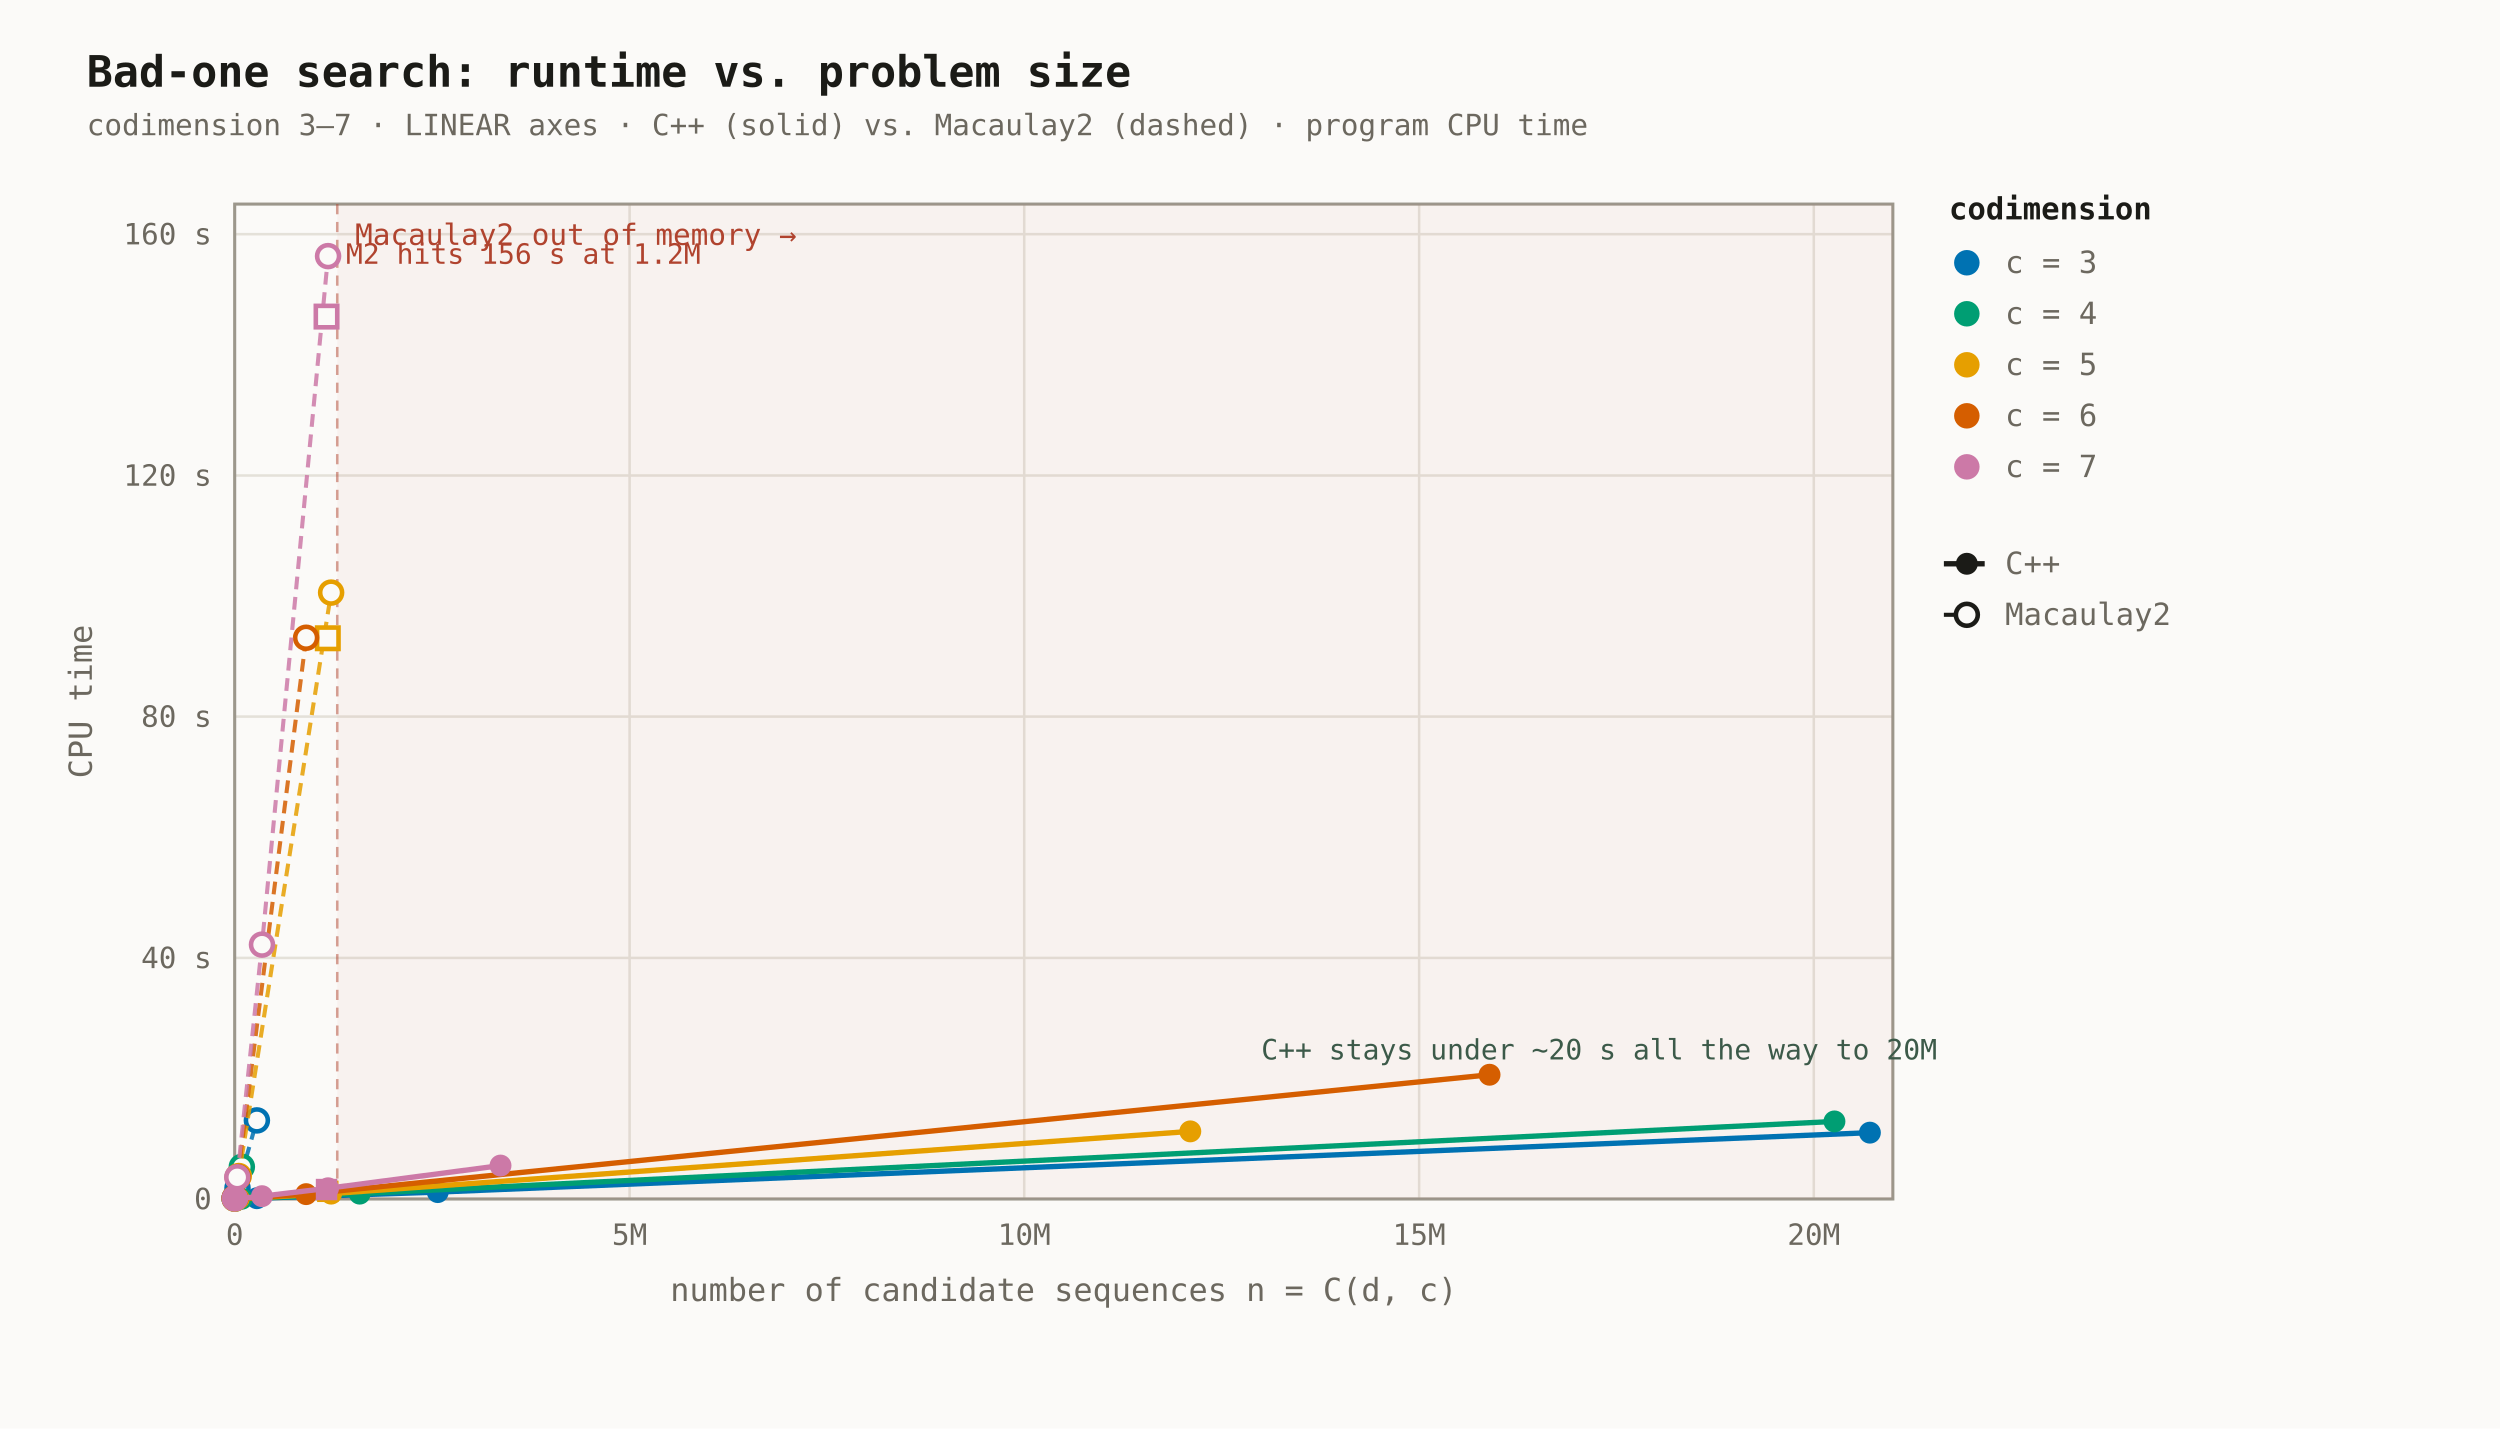
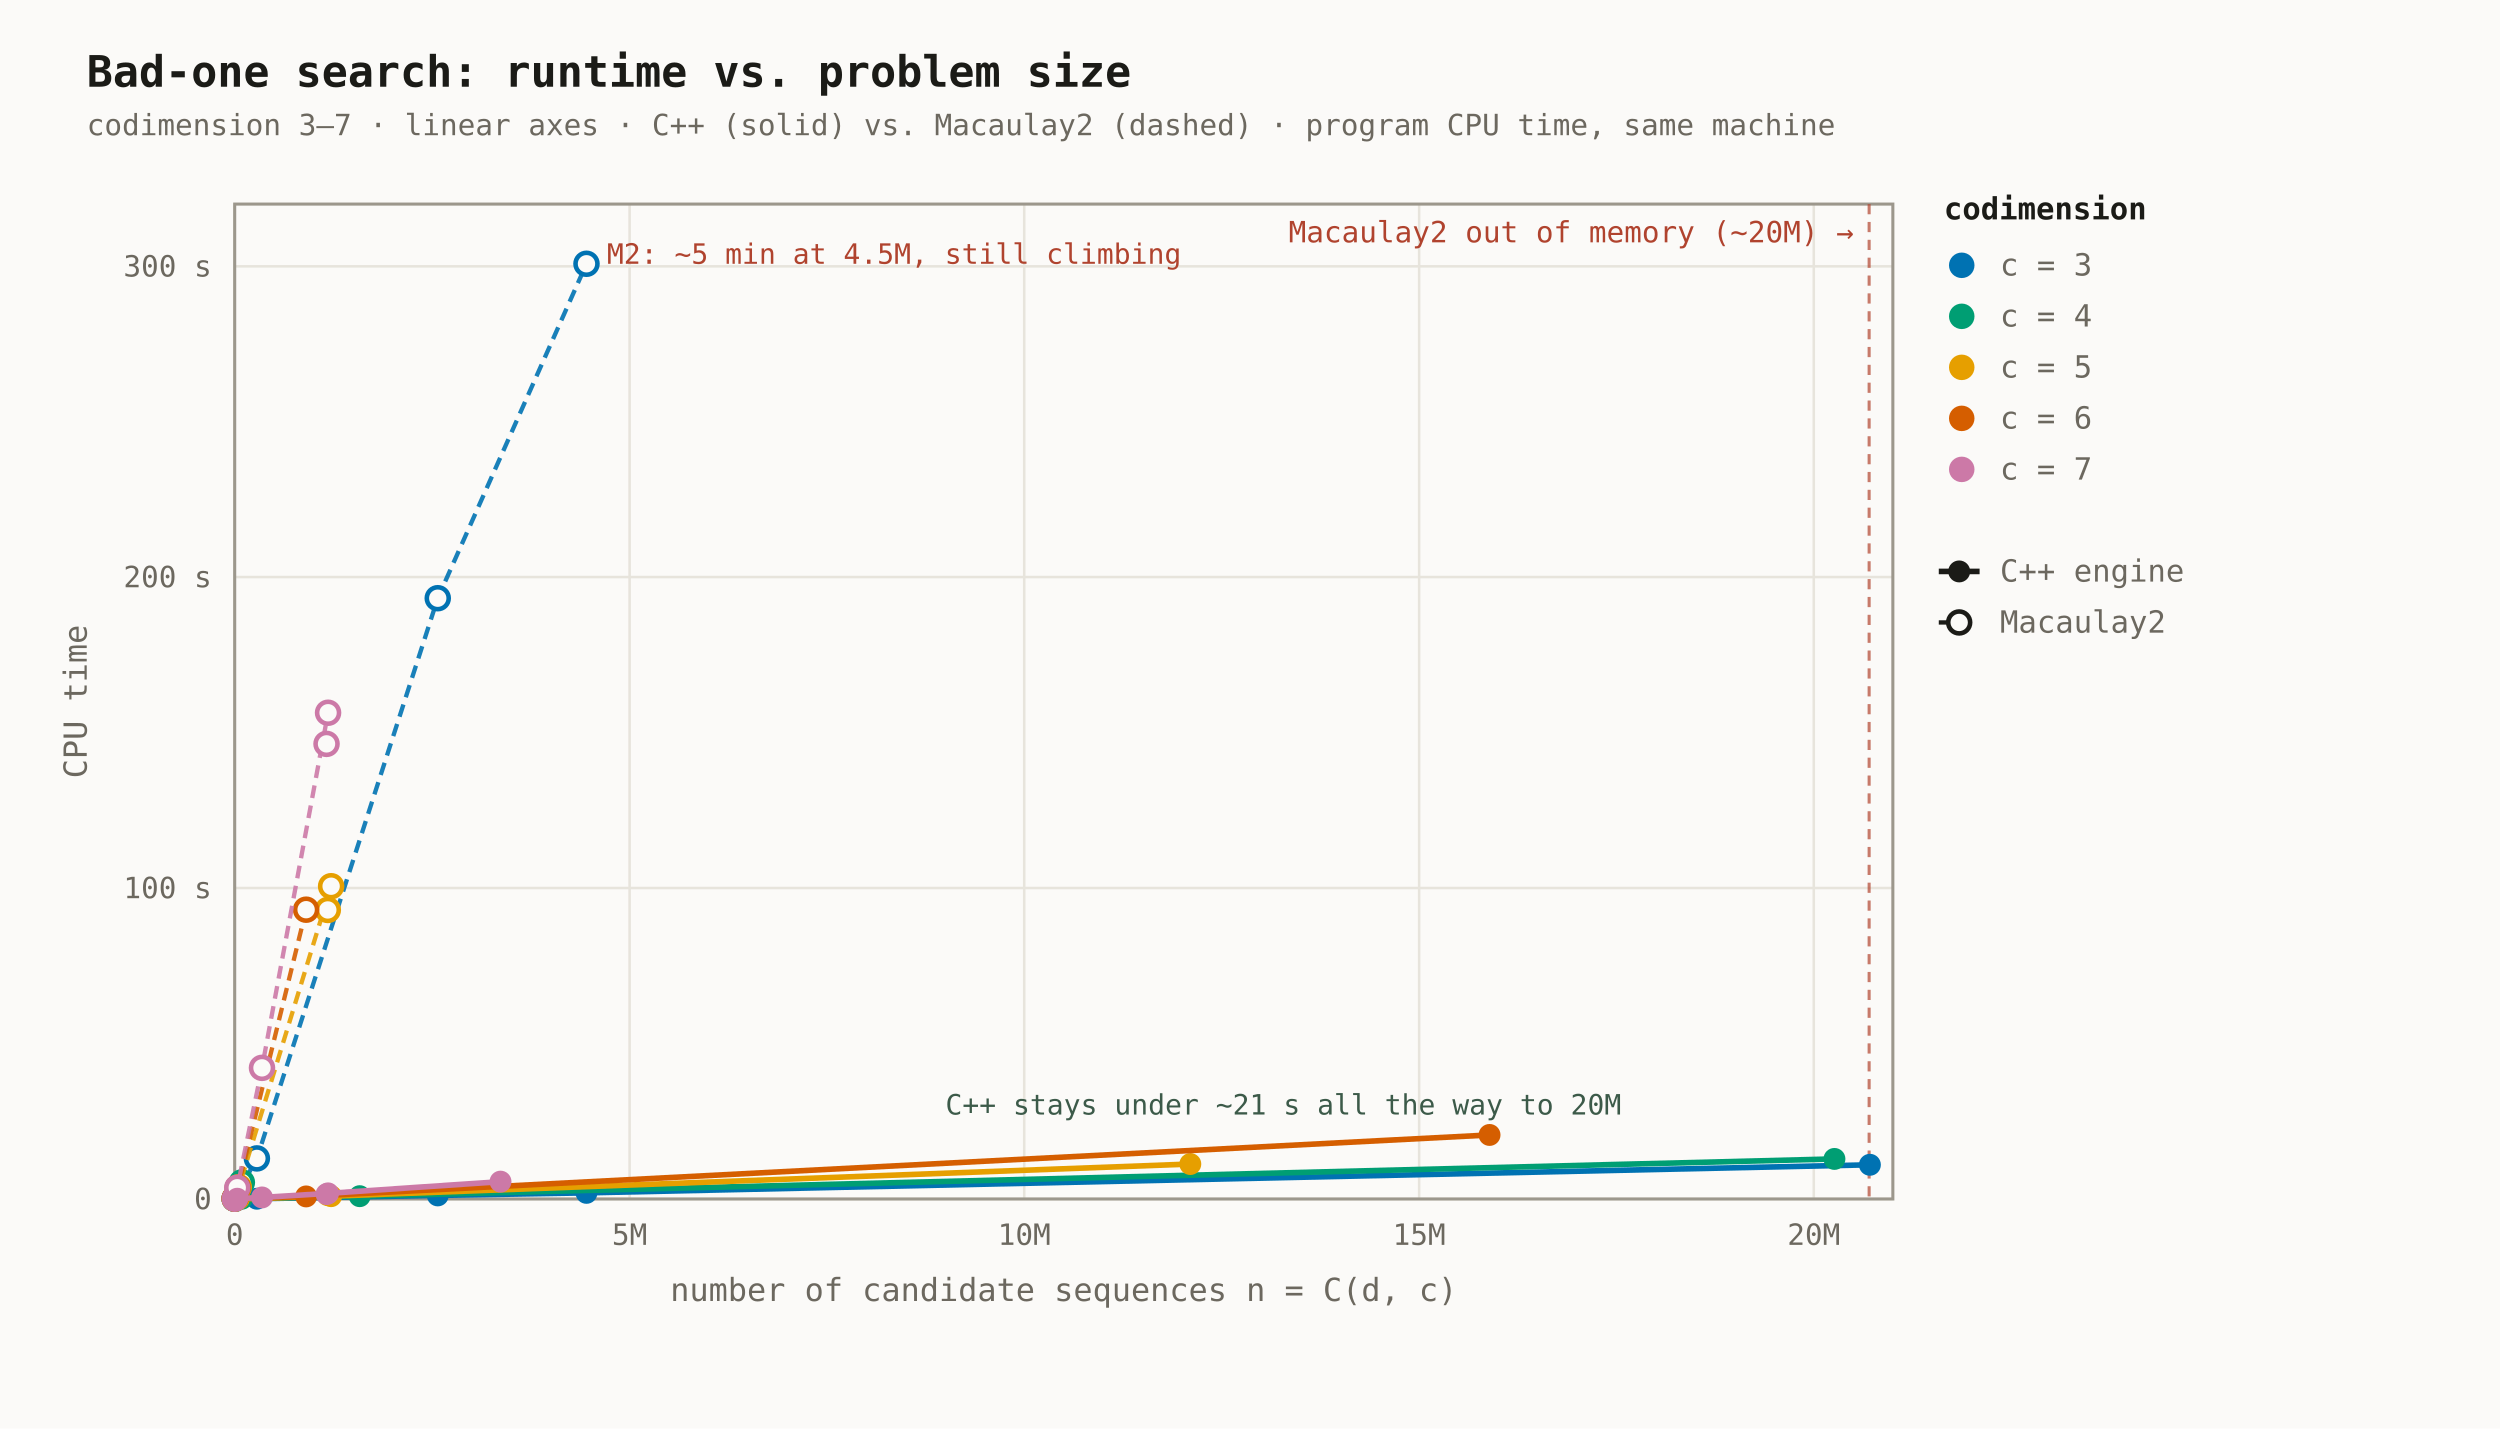
<svg xmlns="http://www.w3.org/2000/svg" viewBox="0 0 980 560" font-family="ui-monospace,Menlo,Consolas,monospace">
  <rect width="980" height="560" fill="#FBFAF8" />
  <text x="34" y="34" fill="#1B1B17" font-size="17" font-weight="700">Bad-one search: runtime vs. problem size</text>
-   <text x="34" y="53" fill="#6C685F" font-size="11.5">codimension 3–7 · LINEAR axes · C++ (solid) vs. Macaulay2 (dashed) · program CPU time</text>
-   <line x1="92.0" y1="80" x2="92.0" y2="470" stroke="#E4E1D9" />
+   <text x="34" y="53" fill="#6C685F" font-size="11.5">codimension 3–7 · linear axes · C++ (solid) vs. Macaulay2 (dashed) · program CPU time, same machine</text>
+   <line x1="92.0" y1="80" x2="92.0" y2="470" stroke="#E7E4DC" />
  <text x="92.0" y="488" fill="#6C685F" font-size="11.5" text-anchor="middle">0</text>
-   <line x1="246.8" y1="80" x2="246.8" y2="470" stroke="#E4E1D9" />
+   <line x1="246.8" y1="80" x2="246.8" y2="470" stroke="#E7E4DC" />
  <text x="246.8" y="488" fill="#6C685F" font-size="11.5" text-anchor="middle">5M</text>
-   <line x1="401.5" y1="80" x2="401.5" y2="470" stroke="#E4E1D9" />
+   <line x1="401.5" y1="80" x2="401.5" y2="470" stroke="#E7E4DC" />
  <text x="401.5" y="488" fill="#6C685F" font-size="11.5" text-anchor="middle">10M</text>
-   <line x1="556.3" y1="80" x2="556.3" y2="470" stroke="#E4E1D9" />
+   <line x1="556.3" y1="80" x2="556.3" y2="470" stroke="#E7E4DC" />
  <text x="556.3" y="488" fill="#6C685F" font-size="11.5" text-anchor="middle">15M</text>
-   <line x1="711.0" y1="80" x2="711.0" y2="470" stroke="#E4E1D9" />
+   <line x1="711.0" y1="80" x2="711.0" y2="470" stroke="#E7E4DC" />
  <text x="711.0" y="488" fill="#6C685F" font-size="11.5" text-anchor="middle">20M</text>
-   <line x1="92" y1="470.0" x2="742" y2="470.0" stroke="#E4E1D9" />
+   <line x1="92" y1="470.0" x2="742" y2="470.0" stroke="#E7E4DC" />
  <text x="83" y="474.0" fill="#6C685F" font-size="11.5" text-anchor="end">0</text>
-   <line x1="92" y1="375.5" x2="742" y2="375.5" stroke="#E4E1D9" />
-   <text x="83" y="379.5" fill="#6C685F" font-size="11.5" text-anchor="end">40 s</text>
-   <line x1="92" y1="280.9" x2="742" y2="280.9" stroke="#E4E1D9" />
-   <text x="83" y="284.9" fill="#6C685F" font-size="11.5" text-anchor="end">80 s</text>
-   <line x1="92" y1="186.4" x2="742" y2="186.4" stroke="#E4E1D9" />
-   <text x="83" y="190.4" fill="#6C685F" font-size="11.5" text-anchor="end">120 s</text>
-   <line x1="92" y1="91.8" x2="742" y2="91.8" stroke="#E4E1D9" />
-   <text x="83" y="95.8" fill="#6C685F" font-size="11.5" text-anchor="end">160 s</text>
+   <line x1="92" y1="348.1" x2="742" y2="348.1" stroke="#E7E4DC" />
+   <text x="83" y="352.1" fill="#6C685F" font-size="11.5" text-anchor="end">100 s</text>
+   <line x1="92" y1="226.2" x2="742" y2="226.2" stroke="#E7E4DC" />
+   <text x="83" y="230.2" fill="#6C685F" font-size="11.5" text-anchor="end">200 s</text>
+   <line x1="92" y1="104.4" x2="742" y2="104.4" stroke="#E7E4DC" />
+   <text x="83" y="108.4" fill="#6C685F" font-size="11.5" text-anchor="end">300 s</text>
  <text x="417" y="510" fill="#6C685F" font-size="12.5" text-anchor="middle">number of candidate sequences  n = C(d, c)</text>
-   <text transform="translate(36,275) rotate(-90)" fill="#6C685F" font-size="12.5" text-anchor="middle">CPU time</text>
+   <text transform="translate(34,275) rotate(-90)" fill="#6C685F" font-size="12.5" text-anchor="middle">CPU time</text>
  <rect x="92" y="80" width="650" height="390" fill="none" stroke="#9C978C" stroke-width="1.2" />
-   <rect x="132.2" y="80" width="609.8" height="390" fill="#B0432E" opacity="0.045" />
-   <line x1="132.2" y1="80" x2="132.2" y2="470" stroke="#B0432E" stroke-width="1" stroke-dasharray="4 3" opacity="0.5" />
-   <text x="139.2" y="96" fill="#B0432E" font-size="11.5">Macaulay2 out of memory →</text>
-   <polyline points="92.0,469.8 93.1,465.7 100.7,439.2" fill="none" stroke="#0072B2" stroke-width="1.6" stroke-dasharray="5 3" opacity="0.85" />
-   <polyline points="92.0,470.0 93.1,470.0 100.7,469.7 171.6,467.3 733.0,444.0" fill="none" stroke="#0072B2" stroke-width="2.1" />
-   <circle cx="92.0" cy="469.8" r="4.3" fill="#FBFAF8" stroke="#0072B2" stroke-width="1.8" />
-   <circle cx="92.0" cy="470.0" r="4.3" fill="#0072B2" stroke="#0072B2" stroke-width="0" />
-   <circle cx="93.1" cy="465.7" r="4.3" fill="#FBFAF8" stroke="#0072B2" stroke-width="1.8" />
-   <circle cx="93.1" cy="470.0" r="4.3" fill="#0072B2" stroke="#0072B2" stroke-width="0" />
-   <circle cx="100.7" cy="439.2" r="4.3" fill="#FBFAF8" stroke="#0072B2" stroke-width="1.8" />
-   <circle cx="100.7" cy="469.7" r="4.3" fill="#0072B2" stroke="#0072B2" stroke-width="0" />
-   <circle cx="171.6" cy="467.3" r="4.3" fill="#0072B2" stroke="#0072B2" stroke-width="0" />
-   <circle cx="733.0" cy="444.0" r="4.3" fill="#0072B2" stroke="#0072B2" stroke-width="0" />
-   <polyline points="92.0,469.8 94.8,457.4" fill="none" stroke="#009E73" stroke-width="1.6" stroke-dasharray="5 3" opacity="0.85" />
-   <polyline points="92.0,470.0 94.8,469.9 141.0,467.9 719.1,439.6" fill="none" stroke="#009E73" stroke-width="2.1" />
-   <circle cx="92.0" cy="469.8" r="4.3" fill="#FBFAF8" stroke="#009E73" stroke-width="1.8" />
-   <circle cx="92.0" cy="470.0" r="4.3" fill="#009E73" stroke="#009E73" stroke-width="0" />
-   <circle cx="94.8" cy="457.4" r="4.3" fill="#FBFAF8" stroke="#009E73" stroke-width="1.8" />
-   <circle cx="94.8" cy="469.9" r="4.3" fill="#009E73" stroke="#009E73" stroke-width="0" />
-   <circle cx="141.0" cy="467.9" r="4.3" fill="#009E73" stroke="#009E73" stroke-width="0" />
-   <circle cx="719.1" cy="439.6" r="4.3" fill="#009E73" stroke="#009E73" stroke-width="0" />
-   <polyline points="92.0,469.9 93.6,461.0 129.8,232.3" fill="none" stroke="#E69F00" stroke-width="1.6" stroke-dasharray="5 3" opacity="0.85" />
-   <polyline points="92.0,470.0 93.6,469.9 129.8,467.9 466.6,443.5" fill="none" stroke="#E69F00" stroke-width="2.1" />
+   <line x1="732.7" y1="80" x2="732.7" y2="470" stroke="#B0432E" stroke-width="1.2" stroke-dasharray="4 3" opacity="0.7" />
+   <text x="726.7" y="95" fill="#B0432E" font-size="11.5" text-anchor="end">Macaulay2 out of memory (~20M) →</text>
+   <polyline points="92.0,469.9 93.1,467.8 100.7,454.1 171.6,234.5 229.9,103.4" fill="none" stroke="#0072B2" stroke-width="1.7" stroke-dasharray="5 3" opacity="0.9" />
+   <polyline points="92.0,470.0 93.1,470.0 100.7,469.9 171.6,468.6 229.9,467.6 733.0,456.6" fill="none" stroke="#0072B2" stroke-width="2.2" />
+   <circle cx="92.0" cy="469.9" r="4.3" fill="#FBFAF8" stroke="#0072B2" stroke-width="1.8" />
+   <circle cx="92.0" cy="470.0" r="4.3" fill="#0072B2" />
+   <circle cx="93.1" cy="467.8" r="4.3" fill="#FBFAF8" stroke="#0072B2" stroke-width="1.8" />
+   <circle cx="93.1" cy="470.0" r="4.3" fill="#0072B2" />
+   <circle cx="100.7" cy="454.1" r="4.3" fill="#FBFAF8" stroke="#0072B2" stroke-width="1.8" />
+   <circle cx="100.7" cy="469.9" r="4.3" fill="#0072B2" />
+   <circle cx="171.6" cy="234.5" r="4.3" fill="#FBFAF8" stroke="#0072B2" stroke-width="1.8" />
+   <circle cx="171.6" cy="468.6" r="4.3" fill="#0072B2" />
+   <circle cx="229.9" cy="103.4" r="4.3" fill="#FBFAF8" stroke="#0072B2" stroke-width="1.8" />
+   <circle cx="229.9" cy="467.6" r="4.3" fill="#0072B2" />
+   <circle cx="733.0" cy="456.6" r="4.3" fill="#0072B2" />
+   <polyline points="92.0,469.9 94.8,463.5" fill="none" stroke="#009E73" stroke-width="1.7" stroke-dasharray="5 3" opacity="0.9" />
+   <polyline points="92.0,470.0 94.8,469.9 141.0,468.9 719.1,454.3" fill="none" stroke="#009E73" stroke-width="2.2" />
+   <circle cx="92.0" cy="469.9" r="4.3" fill="#FBFAF8" stroke="#009E73" stroke-width="1.8" />
+   <circle cx="92.0" cy="470.0" r="4.3" fill="#009E73" />
+   <circle cx="94.8" cy="463.5" r="4.3" fill="#FBFAF8" stroke="#009E73" stroke-width="1.8" />
+   <circle cx="94.8" cy="469.9" r="4.3" fill="#009E73" />
+   <circle cx="141.0" cy="468.9" r="4.3" fill="#009E73" />
+   <circle cx="719.1" cy="454.3" r="4.3" fill="#009E73" />
+   <polyline points="92.0,469.9 93.6,465.4 129.8,347.4" fill="none" stroke="#E69F00" stroke-width="1.7" stroke-dasharray="5 3" opacity="0.9" />
+   <polyline points="92.0,470.0 93.6,470.0 129.8,468.9 466.6,456.3" fill="none" stroke="#E69F00" stroke-width="2.2" />
  <circle cx="92.0" cy="469.9" r="4.3" fill="#FBFAF8" stroke="#E69F00" stroke-width="1.8" />
-   <circle cx="92.0" cy="470.0" r="4.3" fill="#E69F00" stroke="#E69F00" stroke-width="0" />
-   <circle cx="93.6" cy="461.0" r="4.3" fill="#FBFAF8" stroke="#E69F00" stroke-width="1.8" />
-   <circle cx="93.6" cy="469.9" r="4.3" fill="#E69F00" stroke="#E69F00" stroke-width="0" />
-   <rect x="124.3" y="246.0" width="8.4" height="8.4" fill="#FBFAF8" stroke="#E69F00" stroke-width="1.8" />
-   <rect x="124.3" y="462.8" width="8.4" height="8.4" fill="#E69F00" stroke="#E69F00" stroke-width="0" />
-   <circle cx="129.8" cy="232.3" r="4.3" fill="#FBFAF8" stroke="#E69F00" stroke-width="1.8" />
-   <circle cx="129.8" cy="467.9" r="4.3" fill="#E69F00" stroke="#E69F00" stroke-width="0" />
-   <circle cx="466.6" cy="443.5" r="4.3" fill="#E69F00" stroke="#E69F00" stroke-width="0" />
-   <polyline points="92.0,469.6 93.2,461.4 120.0,250.0" fill="none" stroke="#D55E00" stroke-width="1.6" stroke-dasharray="5 3" opacity="0.85" />
-   <polyline points="92.0,470.0 93.2,469.9 120.0,468.1 583.9,421.3" fill="none" stroke="#D55E00" stroke-width="2.1" />
-   <circle cx="92.0" cy="469.6" r="4.3" fill="#FBFAF8" stroke="#D55E00" stroke-width="1.8" />
-   <circle cx="92.0" cy="470.0" r="4.3" fill="#D55E00" stroke="#D55E00" stroke-width="0" />
-   <circle cx="93.2" cy="461.4" r="4.3" fill="#FBFAF8" stroke="#D55E00" stroke-width="1.8" />
-   <circle cx="93.2" cy="469.9" r="4.3" fill="#D55E00" stroke="#D55E00" stroke-width="0" />
-   <circle cx="120.0" cy="250.0" r="4.3" fill="#FBFAF8" stroke="#D55E00" stroke-width="1.8" />
-   <circle cx="120.0" cy="468.1" r="4.3" fill="#D55E00" stroke="#D55E00" stroke-width="0" />
-   <circle cx="583.9" cy="421.3" r="4.3" fill="#D55E00" stroke="#D55E00" stroke-width="0" />
-   <polyline points="92.0,469.8 93.0,461.5 102.7,370.3 128.6,100.4" fill="none" stroke="#CC79A7" stroke-width="1.6" stroke-dasharray="5 3" opacity="0.85" />
-   <polyline points="92.0,470.0 93.0,469.9 102.7,468.9 128.6,465.8 196.2,456.9" fill="none" stroke="#CC79A7" stroke-width="2.1" />
-   <circle cx="92.0" cy="469.8" r="4.3" fill="#FBFAF8" stroke="#CC79A7" stroke-width="1.8" />
-   <circle cx="92.0" cy="470.0" r="4.3" fill="#CC79A7" stroke="#CC79A7" stroke-width="0" />
-   <circle cx="93.0" cy="461.5" r="4.3" fill="#FBFAF8" stroke="#CC79A7" stroke-width="1.8" />
-   <circle cx="93.0" cy="469.9" r="4.3" fill="#CC79A7" stroke="#CC79A7" stroke-width="0" />
-   <circle cx="102.7" cy="370.3" r="4.3" fill="#FBFAF8" stroke="#CC79A7" stroke-width="1.8" />
-   <circle cx="102.7" cy="468.9" r="4.3" fill="#CC79A7" stroke="#CC79A7" stroke-width="0" />
-   <rect x="123.8" y="119.9" width="8.4" height="8.4" fill="#FBFAF8" stroke="#CC79A7" stroke-width="1.8" />
-   <rect x="123.8" y="462.1" width="8.4" height="8.4" fill="#CC79A7" stroke="#CC79A7" stroke-width="0" />
-   <circle cx="128.6" cy="100.4" r="4.3" fill="#FBFAF8" stroke="#CC79A7" stroke-width="1.8" />
-   <circle cx="128.6" cy="465.8" r="4.3" fill="#CC79A7" stroke="#CC79A7" stroke-width="0" />
-   <circle cx="196.2" cy="456.9" r="4.3" fill="#CC79A7" stroke="#CC79A7" stroke-width="0" />
-   <text x="135.6" y="103.4" fill="#B0432E" font-size="11">M2 hits 156 s at 1.2M</text>
-   <text x="494.4" y="415.3" fill="#3C5A49" font-size="11">C++ stays under ~20 s all the way to 20M</text>
-   <text x="764" y="86" fill="#1B1B17" font-size="12" font-weight="700">codimension</text>
-   <circle cx="771" cy="103" r="5" fill="#0072B2" />
-   <text x="786" y="107" fill="#6C685F" font-size="12">c = 3</text>
-   <circle cx="771" cy="123" r="5" fill="#009E73" />
-   <text x="786" y="127" fill="#6C685F" font-size="12">c = 4</text>
-   <circle cx="771" cy="143" r="5" fill="#E69F00" />
-   <text x="786" y="147" fill="#6C685F" font-size="12">c = 5</text>
-   <circle cx="771" cy="163" r="5" fill="#D55E00" />
-   <text x="786" y="167" fill="#6C685F" font-size="12">c = 6</text>
-   <circle cx="771" cy="183" r="5" fill="#CC79A7" />
-   <text x="786" y="187" fill="#6C685F" font-size="12">c = 7</text>
-   <line x1="762" y1="221" x2="778" y2="221" stroke="#1B1B17" stroke-width="2.1" />
-   <circle cx="771" cy="221" r="4.3" fill="#1B1B17" />
-   <text x="786" y="225" fill="#6C685F" font-size="12">C++</text>
-   <line x1="762" y1="241" x2="778" y2="241" stroke="#1B1B17" stroke-width="1.6" stroke-dasharray="5 3" />
-   <circle cx="771" cy="241" r="4.3" fill="#FBFAF8" stroke="#1B1B17" stroke-width="1.8" />
-   <text x="786" y="245" fill="#6C685F" font-size="12">Macaulay2</text>
+   <circle cx="92.0" cy="470.0" r="4.3" fill="#E69F00" />
+   <circle cx="93.6" cy="465.4" r="4.3" fill="#FBFAF8" stroke="#E69F00" stroke-width="1.8" />
+   <circle cx="93.6" cy="470.0" r="4.3" fill="#E69F00" />
+   <circle cx="129.8" cy="347.4" r="4.3" fill="#FBFAF8" stroke="#E69F00" stroke-width="1.8" />
+   <circle cx="129.8" cy="468.9" r="4.3" fill="#E69F00" />
+   <circle cx="466.6" cy="456.3" r="4.3" fill="#E69F00" />
+   <circle cx="128.5" cy="356.7" r="4.3" fill="#FBFAF8" stroke="#E69F00" stroke-width="1.8" />
+   <circle cx="128.5" cy="468.5" r="4.3" fill="#E69F00" />
+   <polyline points="92.0,469.8 93.2,465.6 120.0,356.6" fill="none" stroke="#D55E00" stroke-width="1.7" stroke-dasharray="5 3" opacity="0.9" />
+   <polyline points="92.0,470.0 93.2,469.9 120.0,469.0 583.9,444.9" fill="none" stroke="#D55E00" stroke-width="2.2" />
+   <circle cx="92.0" cy="469.8" r="4.3" fill="#FBFAF8" stroke="#D55E00" stroke-width="1.8" />
+   <circle cx="92.0" cy="470.0" r="4.3" fill="#D55E00" />
+   <circle cx="93.2" cy="465.6" r="4.3" fill="#FBFAF8" stroke="#D55E00" stroke-width="1.8" />
+   <circle cx="93.2" cy="469.9" r="4.3" fill="#D55E00" />
+   <circle cx="120.0" cy="356.6" r="4.3" fill="#FBFAF8" stroke="#D55E00" stroke-width="1.8" />
+   <circle cx="120.0" cy="469.0" r="4.3" fill="#D55E00" />
+   <circle cx="583.9" cy="444.9" r="4.3" fill="#D55E00" />
+   <polyline points="92.0,469.9 93.0,465.6 102.7,418.6 128.6,279.4" fill="none" stroke="#CC79A7" stroke-width="1.7" stroke-dasharray="5 3" opacity="0.9" />
+   <polyline points="92.0,470.0 93.0,469.9 102.7,469.4 128.6,467.8 196.2,463.2" fill="none" stroke="#CC79A7" stroke-width="2.2" />
+   <circle cx="92.0" cy="469.9" r="4.3" fill="#FBFAF8" stroke="#CC79A7" stroke-width="1.8" />
+   <circle cx="92.0" cy="470.0" r="4.3" fill="#CC79A7" />
+   <circle cx="93.0" cy="465.6" r="4.3" fill="#FBFAF8" stroke="#CC79A7" stroke-width="1.8" />
+   <circle cx="93.0" cy="469.9" r="4.3" fill="#CC79A7" />
+   <circle cx="102.7" cy="418.6" r="4.3" fill="#FBFAF8" stroke="#CC79A7" stroke-width="1.8" />
+   <circle cx="102.7" cy="469.4" r="4.3" fill="#CC79A7" />
+   <circle cx="128.6" cy="279.4" r="4.3" fill="#FBFAF8" stroke="#CC79A7" stroke-width="1.8" />
+   <circle cx="128.6" cy="467.8" r="4.3" fill="#CC79A7" />
+   <circle cx="196.2" cy="463.2" r="4.3" fill="#CC79A7" />
+   <circle cx="128.0" cy="291.6" r="4.3" fill="#FBFAF8" stroke="#CC79A7" stroke-width="1.8" />
+   <circle cx="128.0" cy="468.1" r="4.3" fill="#CC79A7" />
+   <text x="237.9" y="103.4" fill="#B0432E" font-size="11">M2: ~5 min at 4.5M, still climbing</text>
+   <text x="370.6" y="436.9" fill="#3C5A49" font-size="11">C++ stays under ~21 s all the way to 20M</text>
+   <text x="762" y="86" fill="#1B1B17" font-size="12" font-weight="700">codimension</text>
+   <circle cx="769" cy="104" r="5" fill="#0072B2" />
+   <text x="784" y="108" fill="#6C685F" font-size="12">c = 3</text>
+   <circle cx="769" cy="124" r="5" fill="#009E73" />
+   <text x="784" y="128" fill="#6C685F" font-size="12">c = 4</text>
+   <circle cx="769" cy="144" r="5" fill="#E69F00" />
+   <text x="784" y="148" fill="#6C685F" font-size="12">c = 5</text>
+   <circle cx="769" cy="164" r="5" fill="#D55E00" />
+   <text x="784" y="168" fill="#6C685F" font-size="12">c = 6</text>
+   <circle cx="769" cy="184" r="5" fill="#CC79A7" />
+   <text x="784" y="188" fill="#6C685F" font-size="12">c = 7</text>
+   <line x1="760" y1="224" x2="776" y2="224" stroke="#1B1B17" stroke-width="2.2" />
+   <circle cx="768" cy="224" r="4.3" fill="#1B1B17" />
+   <text x="784" y="228" fill="#6C685F" font-size="12">C++ engine</text>
+   <line x1="760" y1="244" x2="776" y2="244" stroke="#1B1B17" stroke-width="1.7" stroke-dasharray="5 3" />
+   <circle cx="768" cy="244" r="4.3" fill="#FBFAF8" stroke="#1B1B17" stroke-width="1.8" />
+   <text x="784" y="248" fill="#6C685F" font-size="12">Macaulay2</text>
</svg>
